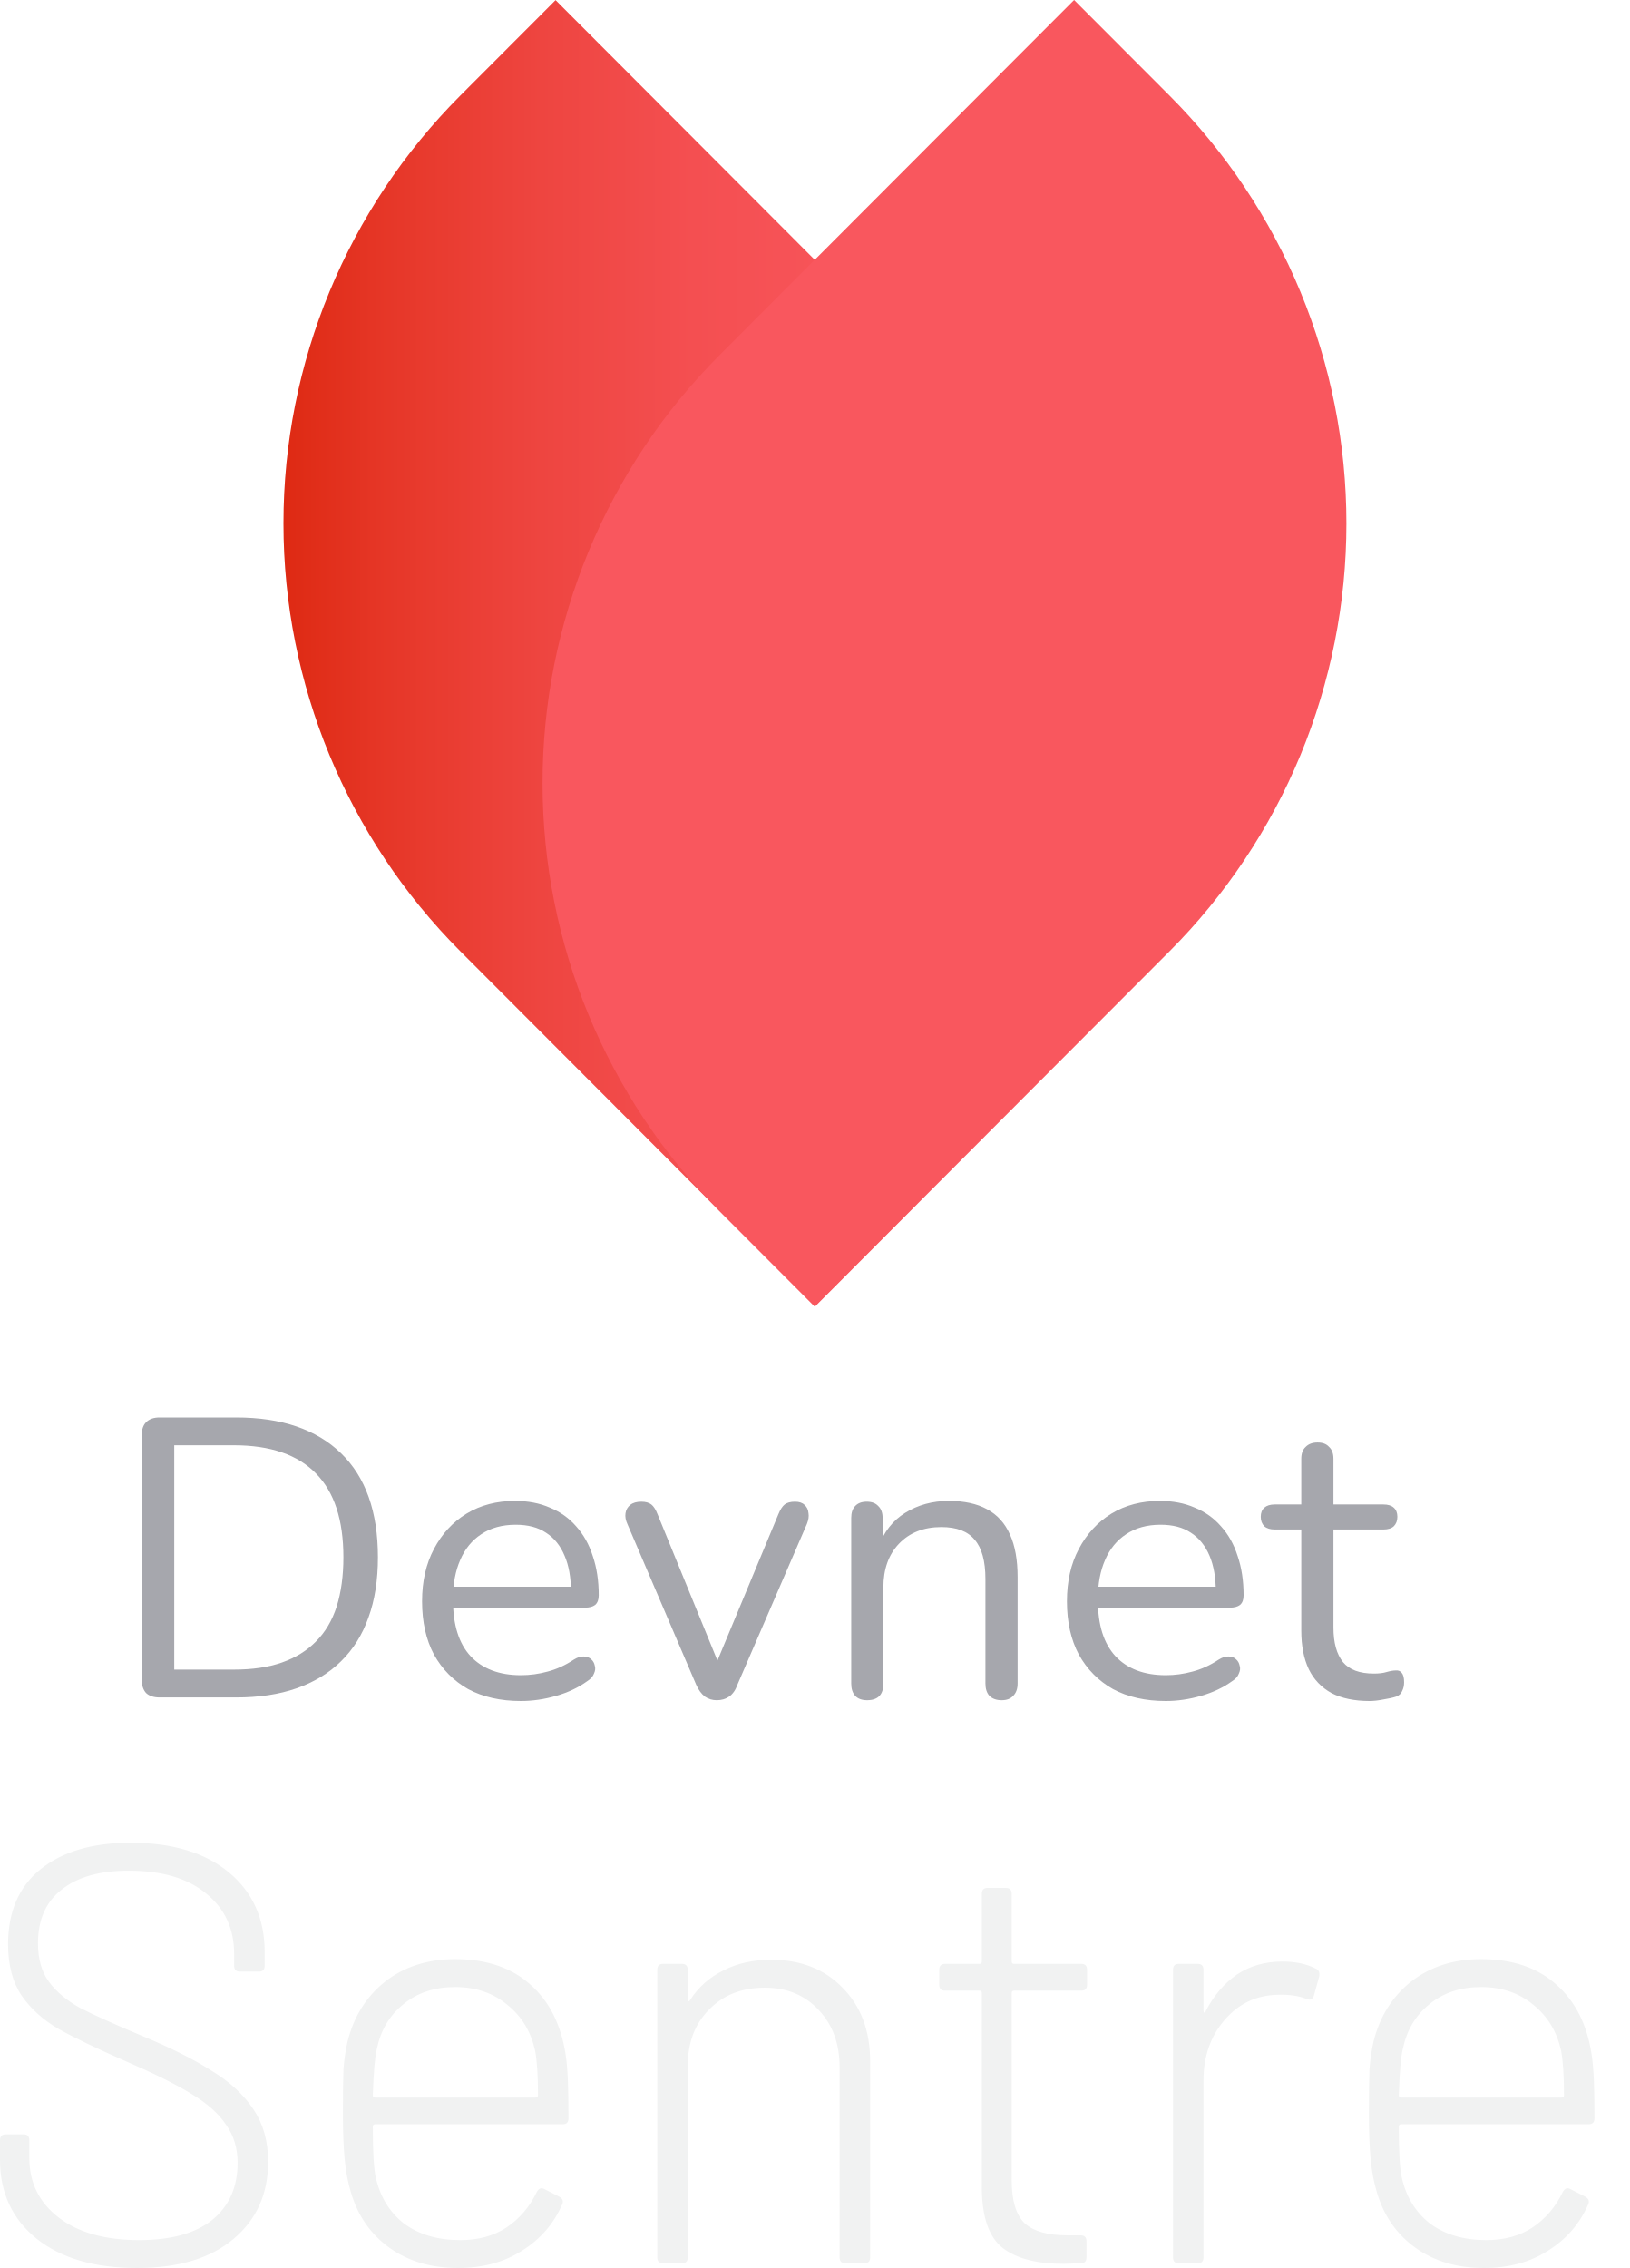
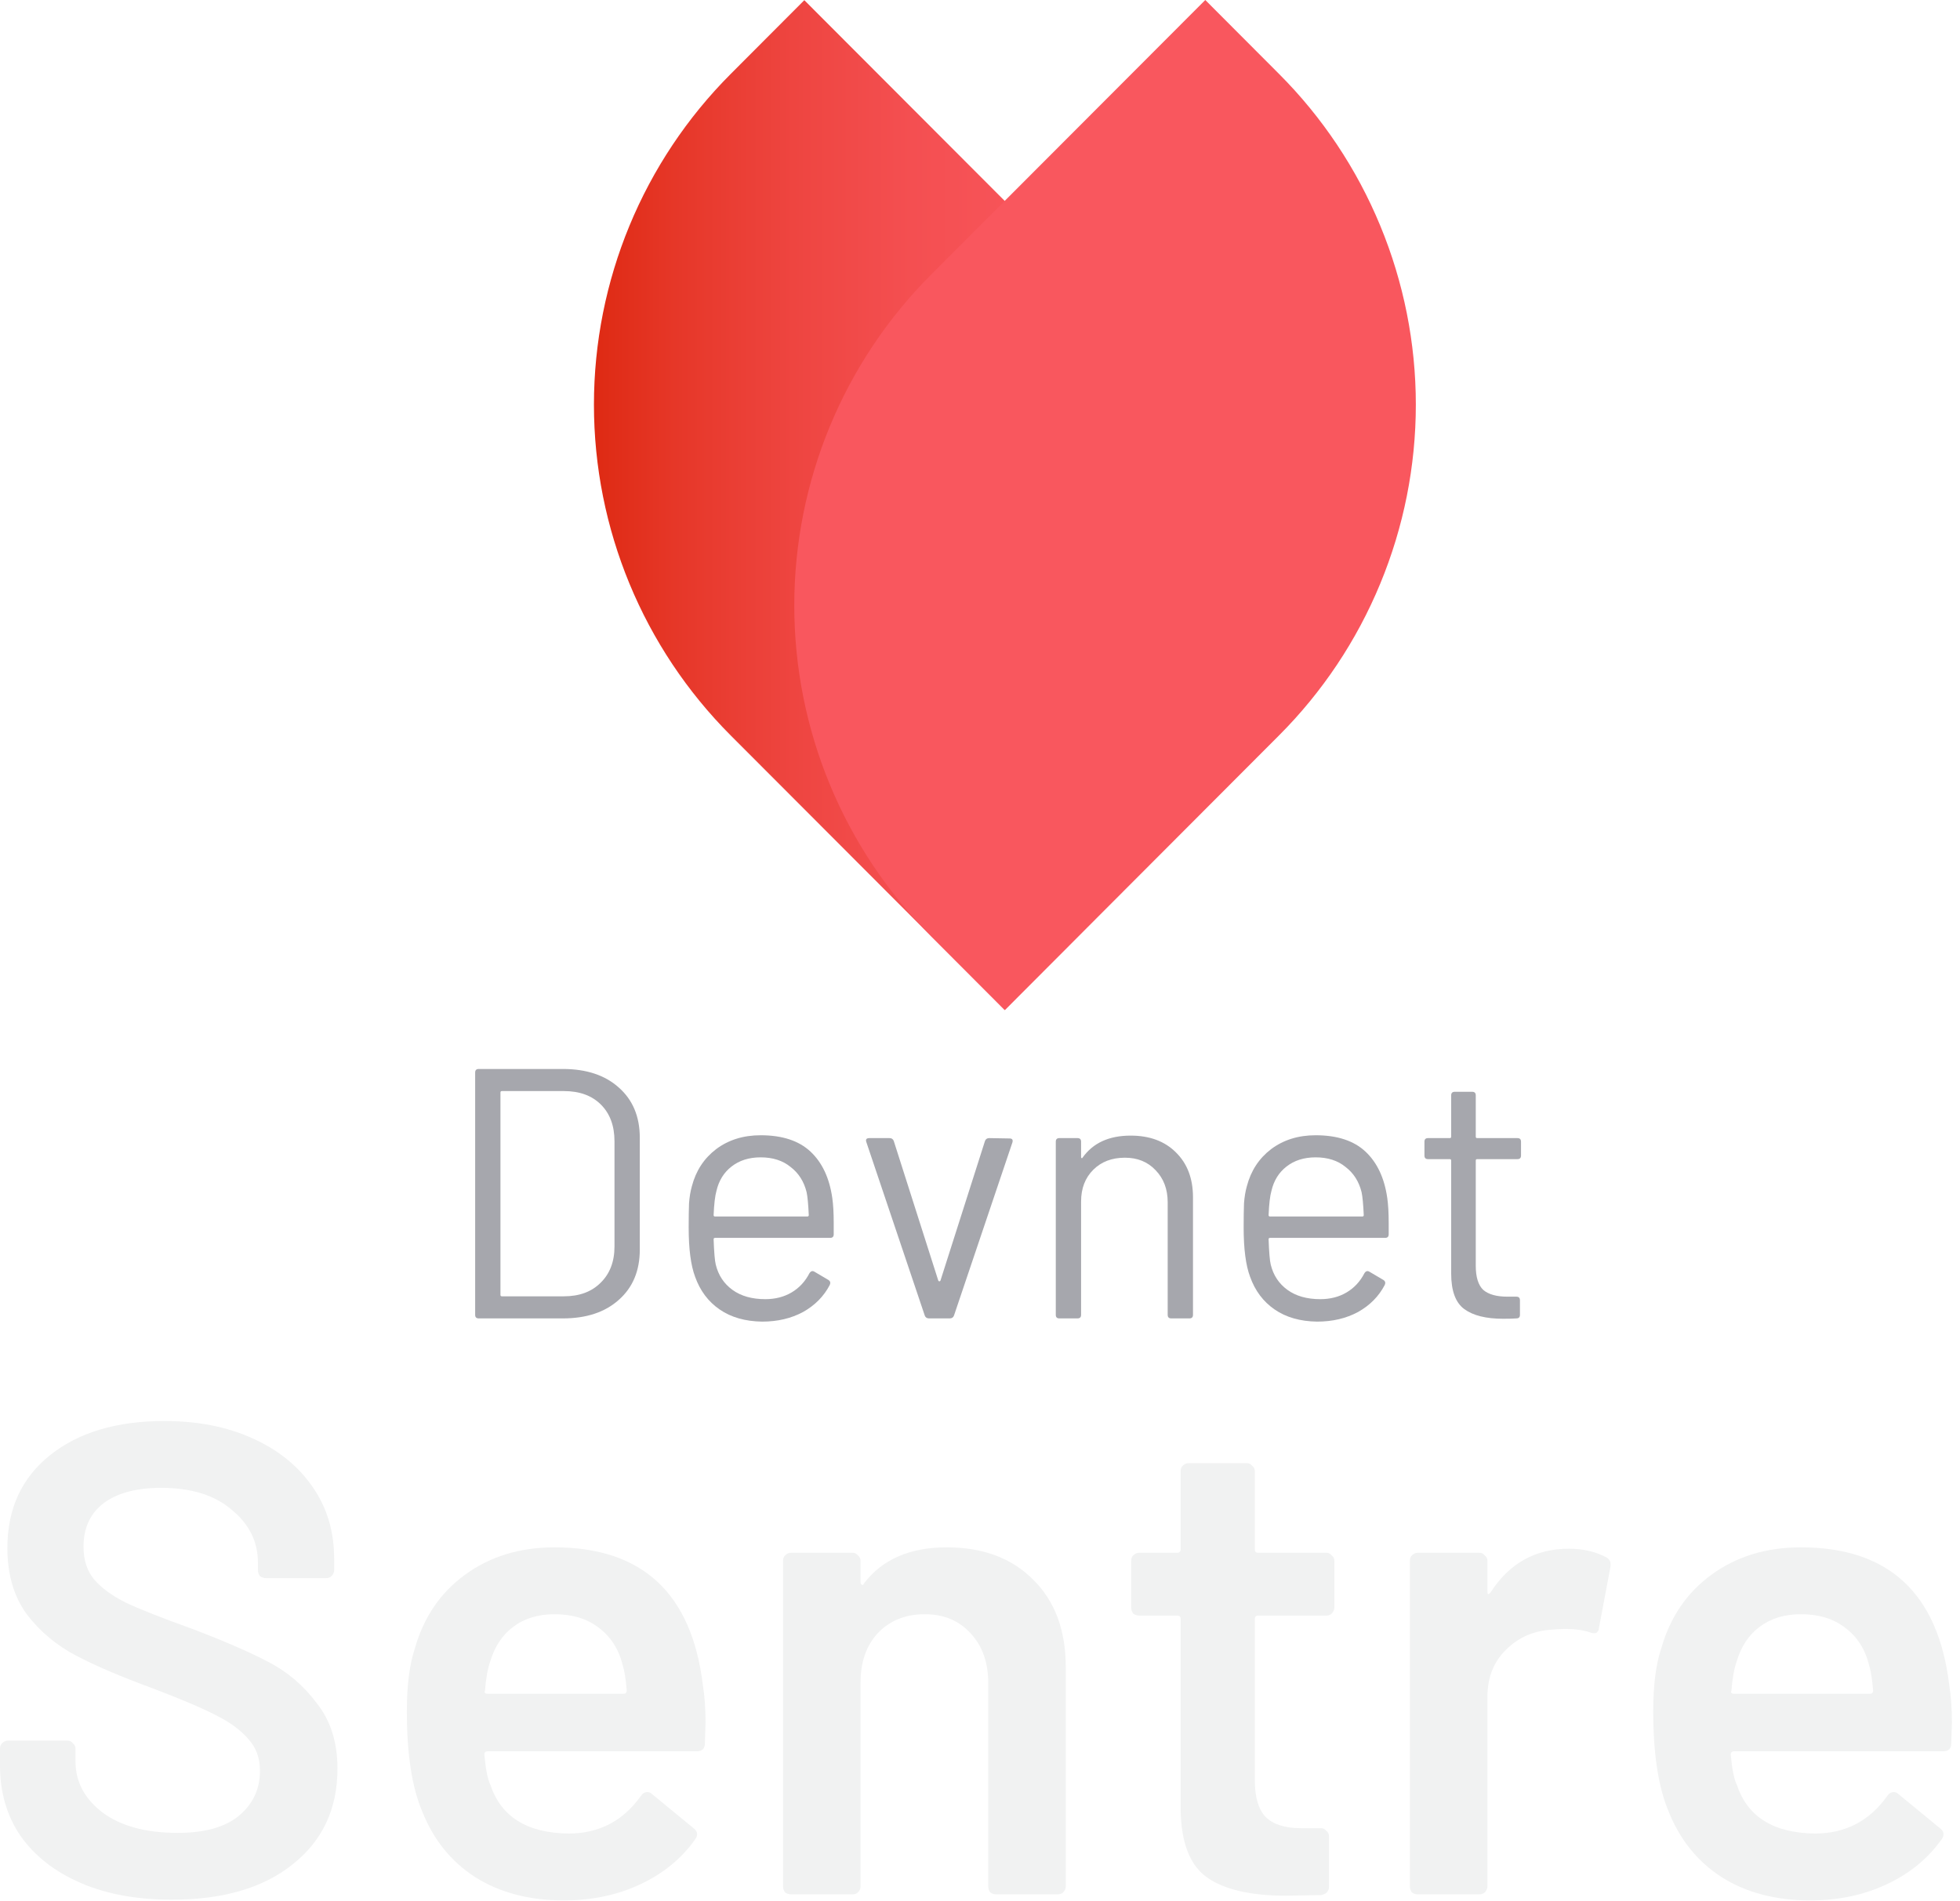
- <svg xmlns="http://www.w3.org/2000/svg" width="23" height="32" viewBox="0 0 23 32" fill="none">
-   <path d="M11.495 18.43L6.496 13.422C4.898 11.821 4 9.649 4 7.385C4 5.121 4.898 2.949 6.496 1.348L7.84 0.002L12.842 5.013C14.439 6.614 15.336 8.785 15.335 11.049C15.335 13.312 14.437 15.483 12.839 17.084L11.495 18.43Z" fill="url(#paint0_linear_2598_5857)" />
-   <path d="M10.152 5.013L15.157 0L16.501 1.346C17.293 2.139 17.922 3.08 18.351 4.117C18.779 5.153 19 6.264 19 7.386C19 8.507 18.779 9.618 18.351 10.655C17.922 11.691 17.293 12.632 16.501 13.425L11.499 18.436L10.152 17.087C8.554 15.486 7.656 13.314 7.656 11.05C7.656 8.786 8.554 6.614 10.152 5.013Z" fill="url(#paint1_linear_2598_5857)" />
-   <path d="M1.932 32C1.337 32 0.866 31.863 0.52 31.589C0.173 31.31 0 30.939 0 30.475V30.198C0 30.142 0.027 30.114 0.081 30.114H0.333C0.387 30.114 0.414 30.142 0.414 30.198V30.45C0.414 30.796 0.552 31.075 0.828 31.288C1.104 31.5 1.483 31.606 1.965 31.606C2.414 31.606 2.758 31.511 2.996 31.321C3.234 31.126 3.353 30.858 3.353 30.517C3.353 30.31 3.299 30.131 3.191 29.98C3.088 29.824 2.926 29.679 2.704 29.545C2.487 29.411 2.179 29.257 1.778 29.084C1.356 28.899 1.037 28.746 0.82 28.623C0.609 28.5 0.438 28.346 0.309 28.162C0.179 27.972 0.114 27.729 0.114 27.433C0.114 26.975 0.265 26.623 0.568 26.377C0.877 26.126 1.302 26 1.843 26C2.433 26 2.896 26.14 3.231 26.419C3.567 26.698 3.735 27.073 3.735 27.542V27.735C3.735 27.791 3.708 27.818 3.654 27.818H3.386C3.332 27.818 3.304 27.791 3.304 27.735V27.567C3.304 27.215 3.175 26.933 2.915 26.721C2.655 26.503 2.29 26.394 1.819 26.394C1.407 26.394 1.091 26.483 0.869 26.662C0.647 26.835 0.536 27.087 0.536 27.416C0.536 27.64 0.587 27.821 0.69 27.961C0.793 28.101 0.939 28.224 1.129 28.33C1.323 28.43 1.621 28.564 2.022 28.732C2.422 28.899 2.744 29.061 2.988 29.218C3.237 29.369 3.432 29.547 3.572 29.754C3.713 29.961 3.784 30.209 3.784 30.5C3.784 30.953 3.621 31.316 3.296 31.589C2.972 31.863 2.517 32 1.932 32ZM6.496 31.606C6.75 31.606 6.966 31.547 7.145 31.43C7.329 31.307 7.473 31.14 7.575 30.927C7.602 30.877 7.638 30.863 7.681 30.886L7.892 30.994C7.941 31.022 7.954 31.059 7.933 31.103C7.814 31.377 7.624 31.595 7.364 31.757C7.11 31.919 6.81 32 6.463 32C6.084 32 5.762 31.905 5.497 31.715C5.232 31.525 5.05 31.265 4.953 30.936C4.91 30.796 4.88 30.64 4.864 30.466C4.847 30.293 4.839 30.075 4.839 29.813C4.839 29.539 4.842 29.332 4.847 29.193C4.858 29.053 4.877 28.925 4.904 28.807C4.991 28.455 5.167 28.173 5.432 27.961C5.703 27.749 6.033 27.642 6.423 27.642C6.866 27.642 7.221 27.763 7.486 28.003C7.751 28.237 7.916 28.564 7.981 28.983C7.998 29.089 8.008 29.215 8.014 29.36C8.019 29.5 8.022 29.676 8.022 29.888C8.022 29.944 7.995 29.972 7.941 29.972H5.294C5.272 29.972 5.261 29.983 5.261 30.006C5.261 30.363 5.275 30.601 5.302 30.718C5.362 30.992 5.494 31.209 5.7 31.372C5.911 31.528 6.176 31.606 6.496 31.606ZM5.318 28.908C5.291 29.014 5.272 29.232 5.261 29.561C5.261 29.584 5.272 29.595 5.294 29.595H7.559C7.581 29.595 7.592 29.584 7.592 29.561C7.592 29.282 7.578 29.073 7.551 28.933C7.492 28.665 7.362 28.45 7.161 28.288C6.961 28.12 6.715 28.036 6.423 28.036C6.13 28.036 5.887 28.117 5.692 28.279C5.497 28.436 5.372 28.645 5.318 28.908ZM10.882 27.651C11.299 27.651 11.634 27.782 11.889 28.045C12.149 28.307 12.279 28.654 12.279 29.084V31.849C12.279 31.905 12.252 31.933 12.197 31.933H11.93C11.875 31.933 11.848 31.905 11.848 31.849V29.168C11.848 28.838 11.751 28.57 11.556 28.363C11.361 28.151 11.107 28.045 10.793 28.045C10.468 28.045 10.206 28.148 10.005 28.355C9.805 28.556 9.705 28.821 9.705 29.151V31.849C9.705 31.905 9.678 31.933 9.624 31.933H9.356C9.302 31.933 9.275 31.905 9.275 31.849V27.793C9.275 27.737 9.302 27.709 9.356 27.709H9.624C9.678 27.709 9.705 27.737 9.705 27.793V28.204C9.705 28.221 9.708 28.232 9.713 28.237C9.724 28.237 9.732 28.232 9.737 28.221C9.856 28.036 10.013 27.897 10.208 27.802C10.403 27.701 10.628 27.651 10.882 27.651ZM15.34 28.003C15.34 28.059 15.313 28.087 15.259 28.087H14.309C14.288 28.087 14.277 28.098 14.277 28.12V30.768C14.277 31.053 14.339 31.254 14.463 31.372C14.588 31.483 14.788 31.539 15.064 31.539H15.251C15.305 31.539 15.332 31.567 15.332 31.623V31.849C15.332 31.905 15.305 31.933 15.251 31.933L15.008 31.941C14.629 31.941 14.342 31.866 14.147 31.715C13.957 31.564 13.86 31.288 13.855 30.886V28.12C13.855 28.098 13.844 28.087 13.822 28.087H13.335C13.281 28.087 13.254 28.059 13.254 28.003V27.793C13.254 27.737 13.281 27.709 13.335 27.709H13.822C13.844 27.709 13.855 27.698 13.855 27.676V26.721C13.855 26.665 13.882 26.637 13.936 26.637H14.196C14.25 26.637 14.277 26.665 14.277 26.721V27.676C14.277 27.698 14.288 27.709 14.309 27.709H15.259C15.313 27.709 15.34 27.737 15.34 27.793V28.003ZM18.096 27.676C18.28 27.676 18.437 27.709 18.567 27.776C18.61 27.793 18.626 27.83 18.616 27.886L18.542 28.154C18.526 28.209 18.491 28.226 18.437 28.204C18.329 28.159 18.193 28.14 18.031 28.145C17.728 28.151 17.476 28.271 17.276 28.506C17.081 28.735 16.983 29.017 16.983 29.352V31.849C16.983 31.905 16.956 31.933 16.902 31.933H16.634C16.58 31.933 16.553 31.905 16.553 31.849V27.793C16.553 27.737 16.58 27.709 16.634 27.709H16.902C16.956 27.709 16.983 27.737 16.983 27.793V28.363C16.983 28.38 16.986 28.391 16.992 28.397C17.003 28.397 17.011 28.388 17.016 28.372C17.13 28.154 17.276 27.983 17.454 27.86C17.639 27.737 17.852 27.676 18.096 27.676ZM20.974 31.606C21.228 31.606 21.445 31.547 21.623 31.43C21.807 31.307 21.951 31.14 22.053 30.927C22.081 30.877 22.116 30.863 22.159 30.886L22.37 30.994C22.419 31.022 22.432 31.059 22.411 31.103C22.292 31.377 22.102 31.595 21.842 31.757C21.588 31.919 21.288 32 20.941 32C20.562 32 20.24 31.905 19.975 31.715C19.71 31.525 19.528 31.265 19.431 30.936C19.388 30.796 19.358 30.64 19.342 30.466C19.325 30.293 19.317 30.075 19.317 29.813C19.317 29.539 19.32 29.332 19.325 29.193C19.336 29.053 19.355 28.925 19.382 28.807C19.469 28.455 19.645 28.173 19.91 27.961C20.181 27.749 20.511 27.642 20.901 27.642C21.344 27.642 21.699 27.763 21.964 28.003C22.229 28.237 22.395 28.564 22.459 28.983C22.476 29.089 22.486 29.215 22.492 29.36C22.497 29.5 22.5 29.676 22.5 29.888C22.5 29.944 22.473 29.972 22.419 29.972H19.772C19.75 29.972 19.739 29.983 19.739 30.006C19.739 30.363 19.753 30.601 19.78 30.718C19.84 30.992 19.972 31.209 20.178 31.372C20.389 31.528 20.654 31.606 20.974 31.606ZM19.796 28.908C19.769 29.014 19.75 29.232 19.739 29.561C19.739 29.584 19.75 29.595 19.772 29.595H22.037C22.059 29.595 22.07 29.584 22.07 29.561C22.07 29.282 22.056 29.073 22.029 28.933C21.97 28.665 21.84 28.45 21.639 28.288C21.439 28.12 21.193 28.036 20.901 28.036C20.608 28.036 20.365 28.117 20.17 28.279C19.975 28.436 19.851 28.645 19.796 28.908Z" fill="#F1F2F2" />
-   <path d="M2.252 23.95C2.17 23.95 2.106 23.929 2.062 23.888C2.021 23.843 2 23.78 2 23.698V20.252C2 20.17 2.021 20.108 2.062 20.067C2.106 20.022 2.17 20 2.252 20H3.333C3.972 20 4.465 20.168 4.812 20.504C5.16 20.84 5.333 21.33 5.333 21.972C5.333 22.293 5.289 22.577 5.199 22.823C5.113 23.066 4.984 23.272 4.812 23.44C4.641 23.608 4.431 23.735 4.185 23.821C3.938 23.907 3.655 23.95 3.333 23.95H2.252ZM2.459 23.557H3.3C3.561 23.557 3.787 23.524 3.978 23.457C4.172 23.389 4.332 23.29 4.459 23.16C4.59 23.029 4.687 22.865 4.751 22.667C4.814 22.465 4.846 22.233 4.846 21.972C4.846 21.445 4.717 21.051 4.459 20.79C4.202 20.525 3.815 20.392 3.3 20.392H2.459V23.557Z" fill="#A6A7AD" />
-   <path d="M7.351 24C7.064 24 6.815 23.944 6.606 23.832C6.401 23.716 6.24 23.554 6.124 23.345C6.012 23.135 5.956 22.885 5.956 22.594C5.956 22.31 6.012 22.064 6.124 21.854C6.236 21.642 6.389 21.475 6.584 21.356C6.782 21.236 7.009 21.177 7.267 21.177C7.45 21.177 7.614 21.208 7.76 21.272C7.906 21.331 8.029 21.419 8.13 21.535C8.234 21.651 8.313 21.791 8.365 21.955C8.421 22.119 8.449 22.304 8.449 22.51C8.449 22.57 8.432 22.614 8.399 22.644C8.365 22.67 8.317 22.683 8.253 22.683H6.304V22.387H8.147L8.057 22.459C8.057 22.258 8.027 22.088 7.967 21.95C7.908 21.808 7.82 21.699 7.704 21.625C7.592 21.55 7.45 21.513 7.278 21.513C7.088 21.513 6.925 21.557 6.791 21.647C6.66 21.733 6.561 21.854 6.494 22.011C6.427 22.164 6.393 22.344 6.393 22.549V22.583C6.393 22.926 6.475 23.188 6.64 23.367C6.808 23.546 7.045 23.636 7.351 23.636C7.478 23.636 7.603 23.619 7.727 23.585C7.854 23.552 7.977 23.496 8.096 23.417C8.149 23.384 8.195 23.369 8.236 23.372C8.281 23.372 8.317 23.386 8.343 23.412C8.369 23.434 8.386 23.464 8.393 23.501C8.404 23.535 8.401 23.572 8.382 23.613C8.367 23.654 8.335 23.69 8.287 23.72C8.164 23.809 8.018 23.879 7.85 23.927C7.682 23.976 7.516 24 7.351 24Z" fill="#A6A7AD" />
-   <path d="M10.115 23.989C10.052 23.989 9.996 23.972 9.947 23.938C9.899 23.901 9.857 23.845 9.824 23.77L8.855 21.507C8.829 21.451 8.819 21.399 8.827 21.35C8.834 21.302 8.857 21.262 8.894 21.233C8.931 21.203 8.983 21.188 9.051 21.188C9.11 21.188 9.157 21.201 9.191 21.227C9.224 21.253 9.254 21.3 9.28 21.367L10.199 23.613H10.048L10.983 21.367C11.01 21.3 11.04 21.253 11.073 21.227C11.107 21.201 11.155 21.188 11.219 21.188C11.279 21.188 11.323 21.203 11.353 21.233C11.387 21.262 11.405 21.302 11.409 21.35C11.417 21.395 11.409 21.445 11.387 21.501L10.406 23.77C10.38 23.845 10.341 23.901 10.289 23.938C10.24 23.972 10.182 23.989 10.115 23.989Z" fill="#A6A7AD" />
-   <path d="M12.236 23.989C12.162 23.989 12.106 23.968 12.068 23.927C12.031 23.886 12.012 23.828 12.012 23.753V21.417C12.012 21.343 12.031 21.287 12.068 21.249C12.106 21.208 12.16 21.188 12.231 21.188C12.302 21.188 12.356 21.208 12.393 21.249C12.434 21.287 12.455 21.343 12.455 21.417V21.899L12.393 21.832C12.472 21.615 12.599 21.453 12.774 21.345C12.954 21.233 13.159 21.177 13.39 21.177C13.607 21.177 13.786 21.216 13.928 21.294C14.074 21.372 14.182 21.492 14.253 21.653C14.324 21.809 14.36 22.009 14.36 22.252V23.753C14.36 23.828 14.339 23.886 14.298 23.927C14.261 23.968 14.207 23.989 14.136 23.989C14.061 23.989 14.003 23.968 13.962 23.927C13.925 23.886 13.906 23.828 13.906 23.753V22.28C13.906 22.026 13.855 21.841 13.755 21.726C13.658 21.606 13.501 21.546 13.284 21.546C13.034 21.546 12.834 21.625 12.685 21.782C12.539 21.935 12.466 22.14 12.466 22.398V23.753C12.466 23.91 12.39 23.989 12.236 23.989Z" fill="#A6A7AD" />
-   <path d="M16.451 24C16.164 24 15.915 23.944 15.706 23.832C15.501 23.716 15.34 23.554 15.224 23.345C15.112 23.135 15.056 22.885 15.056 22.594C15.056 22.31 15.112 22.064 15.224 21.854C15.336 21.642 15.49 21.475 15.684 21.356C15.882 21.236 16.11 21.177 16.367 21.177C16.55 21.177 16.715 21.208 16.86 21.272C17.006 21.331 17.129 21.419 17.23 21.535C17.335 21.651 17.413 21.791 17.465 21.955C17.521 22.119 17.549 22.304 17.549 22.51C17.549 22.57 17.533 22.614 17.499 22.644C17.465 22.67 17.417 22.683 17.353 22.683H15.404V22.387H17.247L17.157 22.459C17.157 22.258 17.127 22.088 17.068 21.95C17.008 21.808 16.92 21.699 16.804 21.625C16.692 21.55 16.55 21.513 16.378 21.513C16.188 21.513 16.026 21.557 15.891 21.647C15.76 21.733 15.661 21.854 15.594 22.011C15.527 22.164 15.493 22.344 15.493 22.549V22.583C15.493 22.926 15.575 23.188 15.74 23.367C15.908 23.546 16.145 23.636 16.451 23.636C16.578 23.636 16.703 23.619 16.827 23.585C16.954 23.552 17.077 23.496 17.196 23.417C17.249 23.384 17.295 23.369 17.337 23.372C17.381 23.372 17.417 23.386 17.443 23.412C17.469 23.434 17.486 23.464 17.493 23.501C17.505 23.535 17.501 23.572 17.482 23.613C17.467 23.654 17.436 23.69 17.387 23.72C17.264 23.809 17.118 23.879 16.95 23.927C16.782 23.976 16.616 24 16.451 24Z" fill="#A6A7AD" />
-   <path d="M19.326 24C19.114 24 18.934 23.963 18.789 23.888C18.647 23.809 18.54 23.698 18.469 23.552C18.398 23.402 18.363 23.221 18.363 23.008V21.58H17.988C17.924 21.58 17.876 21.565 17.842 21.535C17.808 21.501 17.791 21.457 17.791 21.401C17.791 21.345 17.808 21.302 17.842 21.272C17.876 21.242 17.924 21.227 17.988 21.227H18.363V20.583C18.363 20.508 18.384 20.452 18.425 20.415C18.466 20.373 18.522 20.353 18.593 20.353C18.664 20.353 18.718 20.373 18.755 20.415C18.796 20.452 18.817 20.508 18.817 20.583V21.227H19.523C19.586 21.227 19.635 21.242 19.668 21.272C19.702 21.302 19.719 21.345 19.719 21.401C19.719 21.457 19.702 21.501 19.668 21.535C19.635 21.565 19.586 21.58 19.523 21.58H18.817V22.964C18.817 23.177 18.862 23.339 18.951 23.451C19.041 23.559 19.186 23.613 19.388 23.613C19.459 23.613 19.519 23.606 19.567 23.591C19.62 23.576 19.663 23.569 19.696 23.569C19.73 23.565 19.758 23.576 19.78 23.602C19.803 23.628 19.814 23.673 19.814 23.737C19.814 23.782 19.805 23.823 19.786 23.86C19.771 23.897 19.743 23.923 19.702 23.938C19.657 23.953 19.597 23.966 19.523 23.978C19.452 23.992 19.386 24 19.326 24Z" fill="#A6A7AD" />
+ <svg xmlns="http://www.w3.org/2000/svg" width="33" height="32" viewBox="0 0 33 32" fill="none">
+   <path d="M16.915 17.004L12.303 12.384C10.828 10.907 10 8.903 10 6.814C10 4.725 10.828 2.722 12.303 1.245L13.542 0.003L18.157 4.626C19.63 6.103 20.457 8.106 20.457 10.194C20.457 12.283 19.628 14.286 18.154 15.762L16.915 17.004Z" fill="url(#paint0_linear_2980_6097)" />
+   <path d="M15.676 4.625L20.293 0L21.532 1.242C22.263 1.973 22.843 2.842 23.238 3.798C23.634 4.754 23.838 5.779 23.838 6.814C23.838 7.849 23.634 8.874 23.238 9.83C22.843 10.786 22.263 11.655 21.532 12.386L16.918 17.009L15.676 15.764C14.201 14.287 13.373 12.284 13.373 10.195C13.373 8.106 14.201 6.102 15.676 4.625Z" fill="url(#paint1_linear_2980_6097)" />
+   <path d="M2.892 31.988C2.306 31.988 1.796 31.895 1.361 31.707C0.926 31.519 0.589 31.257 0.349 30.919C0.116 30.581 0 30.183 0 29.726V29.444C0 29.407 0.011 29.377 0.034 29.354C0.064 29.324 0.098 29.309 0.135 29.309H1.136C1.174 29.309 1.204 29.324 1.226 29.354C1.256 29.377 1.271 29.407 1.271 29.444V29.658C1.271 30.003 1.425 30.292 1.733 30.525C2.04 30.75 2.46 30.863 2.993 30.863C3.45 30.863 3.795 30.765 4.028 30.57C4.26 30.375 4.377 30.123 4.377 29.816C4.377 29.605 4.313 29.429 4.185 29.287C4.058 29.136 3.874 29.001 3.634 28.881C3.402 28.761 3.049 28.611 2.576 28.431C2.044 28.236 1.613 28.052 1.283 27.879C0.953 27.707 0.675 27.474 0.45 27.181C0.233 26.881 0.124 26.51 0.124 26.067C0.124 25.406 0.364 24.885 0.844 24.502C1.324 24.119 1.965 23.928 2.768 23.928C3.33 23.928 3.825 24.025 4.253 24.22C4.688 24.416 5.025 24.689 5.266 25.042C5.506 25.387 5.626 25.789 5.626 26.247V26.438C5.626 26.476 5.611 26.51 5.581 26.54C5.558 26.562 5.528 26.573 5.491 26.573H4.478C4.44 26.573 4.407 26.562 4.377 26.54C4.354 26.51 4.343 26.476 4.343 26.438V26.314C4.343 25.962 4.197 25.665 3.904 25.425C3.619 25.177 3.222 25.053 2.712 25.053C2.299 25.053 1.976 25.14 1.744 25.312C1.519 25.485 1.406 25.729 1.406 26.044C1.406 26.269 1.466 26.453 1.586 26.596C1.706 26.738 1.886 26.87 2.126 26.99C2.366 27.102 2.738 27.249 3.24 27.429C3.773 27.632 4.197 27.816 4.512 27.981C4.834 28.146 5.108 28.378 5.333 28.679C5.566 28.971 5.682 29.339 5.682 29.782C5.682 30.457 5.431 30.994 4.928 31.392C4.433 31.79 3.754 31.988 2.892 31.988Z" fill="#F1F2F2" />
+   <path d="M11.834 28.375C11.864 28.562 11.879 28.772 11.879 29.005L11.868 29.354C11.868 29.444 11.823 29.489 11.733 29.489H8.211C8.174 29.489 8.155 29.508 8.155 29.546C8.178 29.793 8.211 29.962 8.256 30.052C8.436 30.593 8.875 30.866 9.573 30.874C10.083 30.874 10.488 30.664 10.788 30.244C10.818 30.198 10.855 30.176 10.9 30.176C10.93 30.176 10.957 30.187 10.979 30.21L11.677 30.784C11.744 30.836 11.755 30.896 11.71 30.964C11.478 31.294 11.166 31.549 10.777 31.73C10.394 31.91 9.966 32 9.494 32C8.909 32 8.41 31.868 7.997 31.606C7.592 31.343 7.296 30.975 7.109 30.502C6.936 30.097 6.85 29.534 6.85 28.814C6.85 28.378 6.895 28.026 6.985 27.756C7.135 27.23 7.416 26.817 7.829 26.517C8.249 26.209 8.751 26.055 9.336 26.055C10.814 26.055 11.647 26.828 11.834 28.375ZM9.336 27.181C9.059 27.181 8.826 27.253 8.639 27.395C8.459 27.53 8.331 27.722 8.256 27.969C8.211 28.097 8.181 28.262 8.166 28.465C8.151 28.502 8.166 28.521 8.211 28.521H10.495C10.533 28.521 10.552 28.502 10.552 28.465C10.537 28.277 10.514 28.134 10.484 28.037C10.416 27.767 10.281 27.557 10.079 27.407C9.884 27.256 9.636 27.181 9.336 27.181Z" fill="#F1F2F2" />
+   <path d="M15.941 26.055C16.549 26.055 17.032 26.236 17.392 26.596C17.76 26.956 17.944 27.448 17.944 28.071V31.763C17.944 31.801 17.929 31.835 17.899 31.865C17.876 31.887 17.846 31.898 17.809 31.898H16.773C16.736 31.898 16.702 31.887 16.672 31.865C16.65 31.835 16.639 31.801 16.639 31.763V28.341C16.639 27.996 16.541 27.718 16.346 27.508C16.151 27.29 15.892 27.181 15.57 27.181C15.247 27.181 14.985 27.286 14.782 27.497C14.587 27.707 14.489 27.984 14.489 28.33V31.763C14.489 31.801 14.475 31.835 14.444 31.865C14.422 31.887 14.392 31.898 14.354 31.898H13.319C13.282 31.898 13.248 31.887 13.218 31.865C13.196 31.835 13.184 31.801 13.184 31.763V26.281C13.184 26.243 13.196 26.213 13.218 26.191C13.248 26.161 13.282 26.146 13.319 26.146H14.354C14.392 26.146 14.422 26.161 14.444 26.191C14.475 26.213 14.489 26.243 14.489 26.281V26.641C14.489 26.663 14.497 26.678 14.512 26.686C14.527 26.693 14.538 26.686 14.546 26.663C14.853 26.258 15.318 26.055 15.941 26.055Z" fill="#F1F2F2" />
+   <path d="M22.466 27.069C22.466 27.106 22.451 27.14 22.421 27.17C22.398 27.193 22.368 27.204 22.331 27.204H21.183C21.146 27.204 21.127 27.223 21.127 27.26V29.973C21.127 30.259 21.187 30.465 21.307 30.593C21.435 30.72 21.633 30.784 21.903 30.784H22.241C22.278 30.784 22.308 30.799 22.331 30.829C22.361 30.851 22.376 30.881 22.376 30.919V31.763C22.376 31.846 22.331 31.895 22.241 31.91L21.656 31.921C21.063 31.921 20.621 31.82 20.328 31.617C20.036 31.414 19.886 31.032 19.878 30.469V27.26C19.878 27.223 19.859 27.204 19.822 27.204H19.181C19.143 27.204 19.109 27.193 19.079 27.17C19.057 27.14 19.046 27.106 19.046 27.069V26.281C19.046 26.243 19.057 26.213 19.079 26.191C19.109 26.161 19.143 26.146 19.181 26.146H19.822C19.859 26.146 19.878 26.127 19.878 26.089V24.772C19.878 24.735 19.889 24.704 19.912 24.682C19.942 24.652 19.976 24.637 20.013 24.637H20.992C21.029 24.637 21.059 24.652 21.082 24.682C21.112 24.704 21.127 24.735 21.127 24.772V26.089C21.127 26.127 21.146 26.146 21.183 26.146H22.331C22.368 26.146 22.398 26.161 22.421 26.191C22.451 26.213 22.466 26.243 22.466 26.281V27.069Z" fill="#F1F2F2" />
+   <path d="M26.415 26.078C26.655 26.078 26.865 26.127 27.045 26.224C27.105 26.254 27.128 26.311 27.113 26.393L26.922 27.407C26.914 27.497 26.862 27.523 26.764 27.485C26.652 27.448 26.52 27.429 26.37 27.429C26.273 27.429 26.198 27.433 26.145 27.44C25.83 27.455 25.568 27.568 25.358 27.778C25.148 27.981 25.043 28.247 25.043 28.577V31.763C25.043 31.801 25.028 31.835 24.998 31.865C24.975 31.887 24.945 31.898 24.908 31.898H23.872C23.835 31.898 23.801 31.887 23.771 31.865C23.749 31.835 23.738 31.801 23.738 31.763V26.281C23.738 26.243 23.749 26.213 23.771 26.191C23.801 26.161 23.835 26.146 23.872 26.146H24.908C24.945 26.146 24.975 26.161 24.998 26.191C25.028 26.213 25.043 26.243 25.043 26.281V26.787C25.043 26.817 25.046 26.836 25.054 26.844C25.069 26.844 25.084 26.832 25.099 26.81C25.414 26.322 25.853 26.078 26.415 26.078Z" fill="#F1F2F2" />
+   <path d="M32.819 28.375C32.849 28.562 32.864 28.772 32.864 29.005L32.853 29.354C32.853 29.444 32.808 29.489 32.718 29.489H29.197C29.159 29.489 29.14 29.508 29.14 29.546C29.163 29.793 29.197 29.962 29.242 30.052C29.422 30.593 29.86 30.866 30.558 30.874C31.068 30.874 31.473 30.664 31.773 30.244C31.803 30.198 31.841 30.176 31.886 30.176C31.916 30.176 31.942 30.187 31.964 30.21L32.662 30.784C32.73 30.836 32.741 30.896 32.696 30.964C32.463 31.294 32.152 31.549 31.762 31.73C31.379 31.91 30.952 32 30.479 32C29.894 32 29.395 31.868 28.983 31.606C28.578 31.343 28.282 30.975 28.094 30.502C27.922 30.097 27.835 29.534 27.835 28.814C27.835 28.378 27.88 28.026 27.97 27.756C28.12 27.23 28.402 26.817 28.814 26.517C29.234 26.209 29.737 26.055 30.322 26.055C31.799 26.055 32.632 26.828 32.819 28.375ZM30.322 27.181C30.044 27.181 29.812 27.253 29.624 27.395C29.444 27.53 29.317 27.722 29.242 27.969C29.197 28.097 29.167 28.262 29.152 28.465C29.137 28.502 29.152 28.521 29.197 28.521H31.481C31.518 28.521 31.537 28.502 31.537 28.465C31.522 28.277 31.499 28.134 31.469 28.037C31.402 27.767 31.267 27.557 31.064 27.407C30.869 27.256 30.622 27.181 30.322 27.181Z" fill="#F1F2F2" />
+   <path d="M8.06 22.2C8.02 22.2 8 22.18 8 22.14V18.06C8 18.02 8.02 18 8.06 18H9.476C9.872 18 10.186 18.104 10.418 18.312C10.654 18.52 10.772 18.802 10.772 19.158V21.042C10.772 21.398 10.654 21.68 10.418 21.888C10.186 22.096 9.872 22.2 9.476 22.2H8.06ZM8.426 21.804C8.426 21.82 8.434 21.828 8.45 21.828H9.494C9.754 21.828 9.96 21.752 10.112 21.6C10.268 21.448 10.346 21.244 10.346 20.988V19.218C10.346 18.958 10.27 18.752 10.118 18.6C9.966 18.448 9.758 18.372 9.494 18.372H8.45C8.434 18.372 8.426 18.38 8.426 18.396V21.804Z" fill="#A6A7AD" />
+   <path d="M14.013 20.172C14.029 20.284 14.037 20.424 14.037 20.592V20.784C14.037 20.824 14.017 20.844 13.977 20.844H12.039C12.023 20.844 12.015 20.852 12.015 20.868C12.023 21.088 12.035 21.23 12.051 21.294C12.095 21.474 12.189 21.616 12.333 21.72C12.477 21.824 12.661 21.876 12.885 21.876C13.053 21.876 13.201 21.838 13.329 21.762C13.457 21.686 13.557 21.578 13.629 21.438C13.653 21.402 13.681 21.394 13.713 21.414L13.947 21.552C13.979 21.572 13.987 21.6 13.971 21.636C13.871 21.828 13.721 21.98 13.521 22.092C13.321 22.2 13.091 22.254 12.831 22.254C12.547 22.25 12.309 22.182 12.117 22.05C11.925 21.918 11.787 21.734 11.703 21.498C11.631 21.306 11.595 21.03 11.595 20.67C11.595 20.502 11.597 20.366 11.601 20.262C11.609 20.154 11.625 20.058 11.649 19.974C11.717 19.714 11.853 19.506 12.057 19.35C12.265 19.194 12.515 19.116 12.807 19.116C13.171 19.116 13.451 19.208 13.647 19.392C13.843 19.576 13.965 19.836 14.013 20.172ZM12.807 19.488C12.611 19.488 12.447 19.54 12.315 19.644C12.187 19.744 12.103 19.88 12.063 20.052C12.039 20.136 12.023 20.272 12.015 20.46C12.015 20.476 12.023 20.484 12.039 20.484H13.593C13.609 20.484 13.617 20.476 13.617 20.46C13.609 20.28 13.597 20.152 13.581 20.076C13.537 19.896 13.447 19.754 13.311 19.65C13.179 19.542 13.011 19.488 12.807 19.488Z" fill="#A6A7AD" />
+   <path d="M15.642 22.2C15.606 22.2 15.582 22.184 15.57 22.152L14.586 19.23L14.58 19.206C14.58 19.178 14.598 19.164 14.634 19.164H14.976C15.012 19.164 15.036 19.18 15.048 19.212L15.798 21.564C15.802 21.572 15.808 21.576 15.816 21.576C15.824 21.576 15.83 21.572 15.834 21.564L16.584 19.212C16.596 19.18 16.62 19.164 16.656 19.164L16.998 19.17C17.042 19.17 17.058 19.192 17.046 19.236L16.062 22.152C16.05 22.184 16.026 22.2 15.99 22.2H15.642Z" fill="#A6A7AD" />
+   <path d="M19.036 19.122C19.356 19.122 19.61 19.216 19.798 19.404C19.99 19.592 20.086 19.844 20.086 20.16V22.14C20.086 22.18 20.066 22.2 20.026 22.2H19.72C19.68 22.2 19.66 22.18 19.66 22.14V20.244C19.66 20.024 19.592 19.844 19.456 19.704C19.324 19.564 19.152 19.494 18.94 19.494C18.72 19.494 18.542 19.562 18.406 19.698C18.27 19.834 18.202 20.012 18.202 20.232V22.14C18.202 22.18 18.182 22.2 18.142 22.2H17.836C17.796 22.2 17.776 22.18 17.776 22.14V19.224C17.776 19.184 17.796 19.164 17.836 19.164H18.142C18.182 19.164 18.202 19.184 18.202 19.224V19.482C18.202 19.49 18.204 19.496 18.208 19.5C18.216 19.504 18.222 19.502 18.226 19.494C18.402 19.246 18.672 19.122 19.036 19.122Z" fill="#A6A7AD" />
+   <path d="M23.357 20.172C23.373 20.284 23.381 20.424 23.381 20.592V20.784C23.381 20.824 23.361 20.844 23.321 20.844H21.383C21.367 20.844 21.359 20.852 21.359 20.868C21.367 21.088 21.379 21.23 21.395 21.294C21.439 21.474 21.533 21.616 21.677 21.72C21.821 21.824 22.005 21.876 22.229 21.876C22.397 21.876 22.545 21.838 22.673 21.762C22.801 21.686 22.901 21.578 22.973 21.438C22.997 21.402 23.025 21.394 23.057 21.414L23.291 21.552C23.323 21.572 23.331 21.6 23.315 21.636C23.215 21.828 23.065 21.98 22.865 22.092C22.665 22.2 22.435 22.254 22.175 22.254C21.891 22.25 21.653 22.182 21.461 22.05C21.269 21.918 21.131 21.734 21.047 21.498C20.975 21.306 20.939 21.03 20.939 20.67C20.939 20.502 20.941 20.366 20.945 20.262C20.953 20.154 20.969 20.058 20.993 19.974C21.061 19.714 21.197 19.506 21.401 19.35C21.609 19.194 21.859 19.116 22.151 19.116C22.515 19.116 22.795 19.208 22.991 19.392C23.187 19.576 23.309 19.836 23.357 20.172ZM22.151 19.488C21.955 19.488 21.791 19.54 21.659 19.644C21.531 19.744 21.447 19.88 21.407 20.052C21.383 20.136 21.367 20.272 21.359 20.46C21.359 20.476 21.367 20.484 21.383 20.484H22.937C22.953 20.484 22.961 20.476 22.961 20.46C22.953 20.28 22.941 20.152 22.925 20.076C22.881 19.896 22.791 19.754 22.655 19.65C22.523 19.542 22.355 19.488 22.151 19.488Z" fill="#A6A7AD" />
+   <path d="M25.609 19.458C25.609 19.498 25.589 19.518 25.549 19.518H24.871C24.855 19.518 24.847 19.526 24.847 19.542V21.312C24.847 21.504 24.889 21.64 24.973 21.72C25.061 21.796 25.197 21.834 25.381 21.834H25.531C25.571 21.834 25.591 21.854 25.591 21.894V22.14C25.591 22.18 25.571 22.2 25.531 22.2C25.483 22.204 25.409 22.206 25.309 22.206C25.021 22.206 24.803 22.152 24.655 22.044C24.507 21.936 24.433 21.736 24.433 21.444V19.542C24.433 19.526 24.425 19.518 24.409 19.518H24.043C24.003 19.518 23.983 19.498 23.983 19.458V19.224C23.983 19.184 24.003 19.164 24.043 19.164H24.409C24.425 19.164 24.433 19.156 24.433 19.14V18.444C24.433 18.404 24.453 18.384 24.493 18.384H24.787C24.827 18.384 24.847 18.404 24.847 18.444V19.14C24.847 19.156 24.855 19.164 24.871 19.164H25.549C25.589 19.164 25.609 19.184 25.609 19.224V19.458Z" fill="#A6A7AD" />
  <defs>
-     <linearGradient id="paint0_linear_2598_5857" x1="15.34" y1="9.217" x2="3.998" y2="9.217" gradientUnits="userSpaceOnUse">
+     <linearGradient id="paint0_linear_2980_6097" x1="20.461" y1="8.505" x2="9.998" y2="8.505" gradientUnits="userSpaceOnUse">
      <stop stop-color="#F9575E" />
      <stop offset="0.27" stop-color="#F8555B" />
      <stop offset="0.49" stop-color="#F44F51" />
      <stop offset="0.68" stop-color="#EE4540" />
      <stop offset="0.87" stop-color="#E63728" />
      <stop offset="1" stop-color="#DE2A13" />
    </linearGradient>
-     <linearGradient id="paint1_linear_2598_5857" x1="-34012.1" y1="28518.8" x2="-34316.4" y2="28444.2" gradientUnits="userSpaceOnUse">
+     <linearGradient id="paint1_linear_2980_6097" x1="-31370.3" y1="26311.5" x2="-31651" y2="26242.7" gradientUnits="userSpaceOnUse">
      <stop stop-color="#F9575E" />
      <stop offset="0.27" stop-color="#F8555B" />
      <stop offset="0.49" stop-color="#F44F51" />
      <stop offset="0.68" stop-color="#EE4540" />
      <stop offset="0.87" stop-color="#E63728" />
      <stop offset="1" stop-color="#DE2A13" />
    </linearGradient>
  </defs>
</svg>
